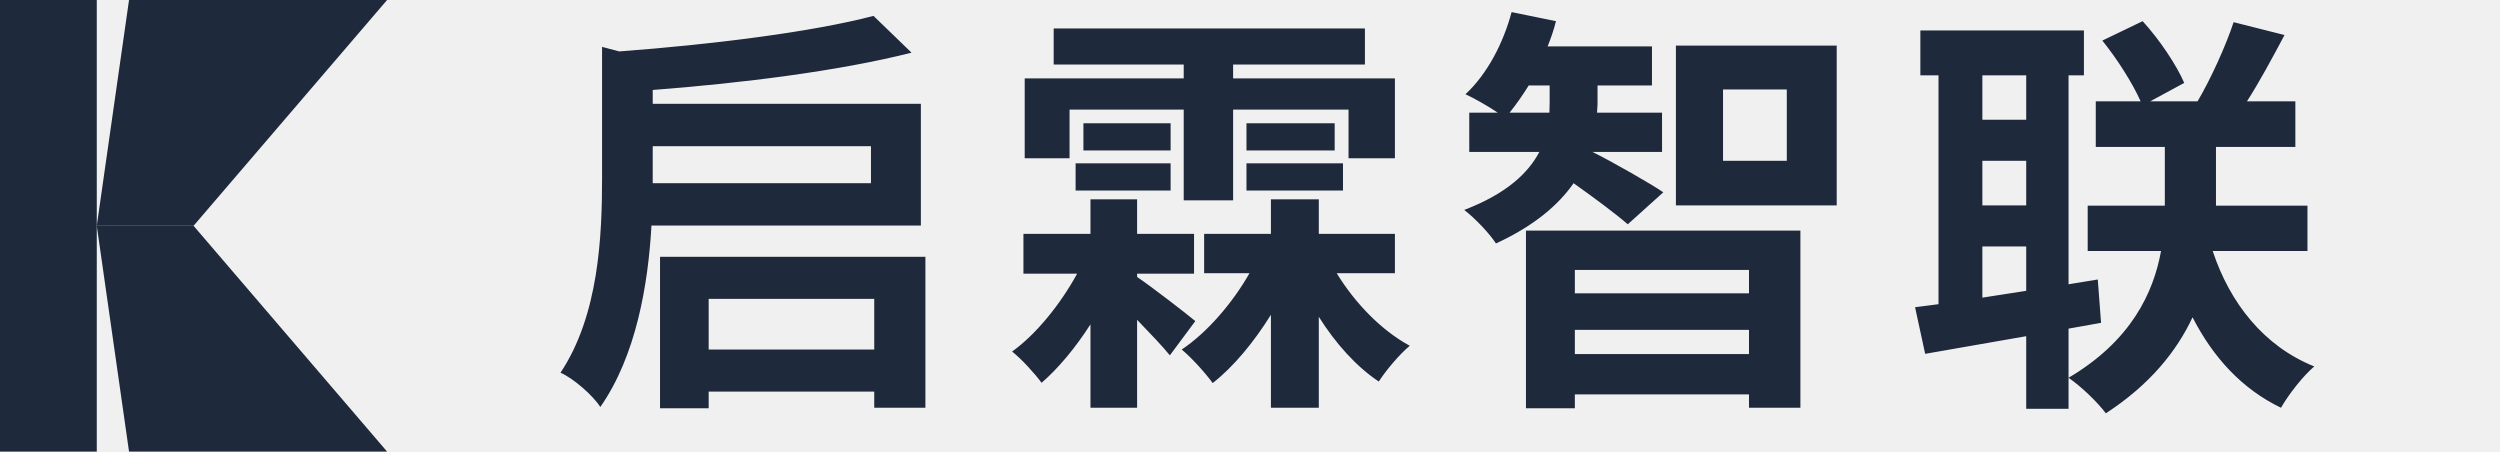
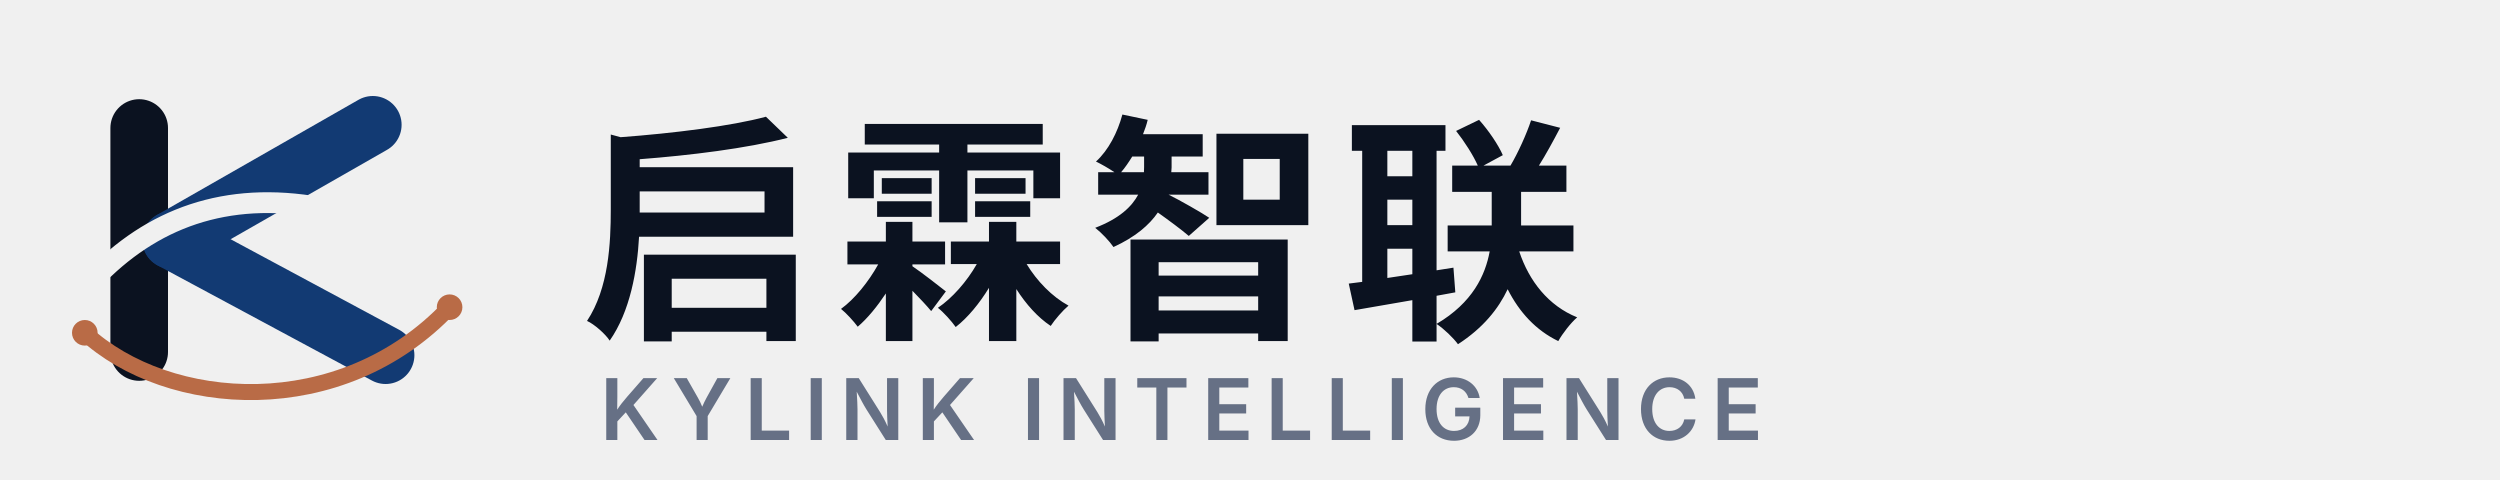
- <svg xmlns="http://www.w3.org/2000/svg" width="155" height="28" viewBox="0 0 155 28" fill="none">
-   <rect x="0" y="0" width="6" height="28" fill="#1E293B" />
-   <path d="M8 0H24L12 14H6L8 0Z" fill="#1E293B" />
-   <path d="M6 14H12L24 28H8L6 14Z" fill="#1E293B" />
-   <text x="34" y="23" font-family="PingFang SC, Microsoft YaHei, sans-serif" font-size="26" font-weight="600" fill="#1E293B" letter-spacing="2">启霖智联</text>
+ <svg xmlns="http://www.w3.org/2000/svg" width="250" height="48" viewBox="0 0 250 48" fill="none" role="img" aria-labelledby="kLogoTitle">
+   <defs>
+     <mask id="routeCut" maskUnits="userSpaceOnUse" x="40" y="40" width="340" height="220">
+       <rect x="40" y="40" width="340" height="220" fill="white" />
+       <path d="M90 168C128 132 176 118 236 132C262 138 286 150 310 166" stroke="black" stroke-width="13" stroke-linecap="round" />
+     </mask>
+   </defs>
+   <g transform="translate(-4 0) scale(0.16)">
+     <g mask="url(#routeCut)">
+       <path d="M112 220V80" stroke="#0B1220" stroke-width="36" stroke-linecap="round" />
+       <path d="M132 150L258 78" stroke="#123A73" stroke-width="36" stroke-linecap="round" stroke-linejoin="round" />
+       <path d="M132 150L266 222" stroke="#123A73" stroke-width="36" stroke-linecap="round" stroke-linejoin="round" />
+     </g>
+     <path d="M78 208C130 256 238 264 306 192" stroke="#B96B46" stroke-width="10" stroke-linecap="round" />
+     <circle cx="78" cy="208" r="8" fill="#B96B46" />
+     <circle cx="306" cy="192" r="8" fill="#B96B46" />
+   </g>
+   <text x="58" y="32" fill="#0B1220" font-family="PingFang SC, Noto Sans SC, Microsoft YaHei, sans-serif" font-size="24" font-weight="650" letter-spacing="1.4">启霖智联</text>
+   <text x="60" y="44" fill="#667085" font-family="Avenir Next, Inter, Helvetica Neue, Arial, sans-serif" font-size="8.5" font-weight="600" letter-spacing="1.2">KYLINK INTELLIGENCE</text>
</svg>
